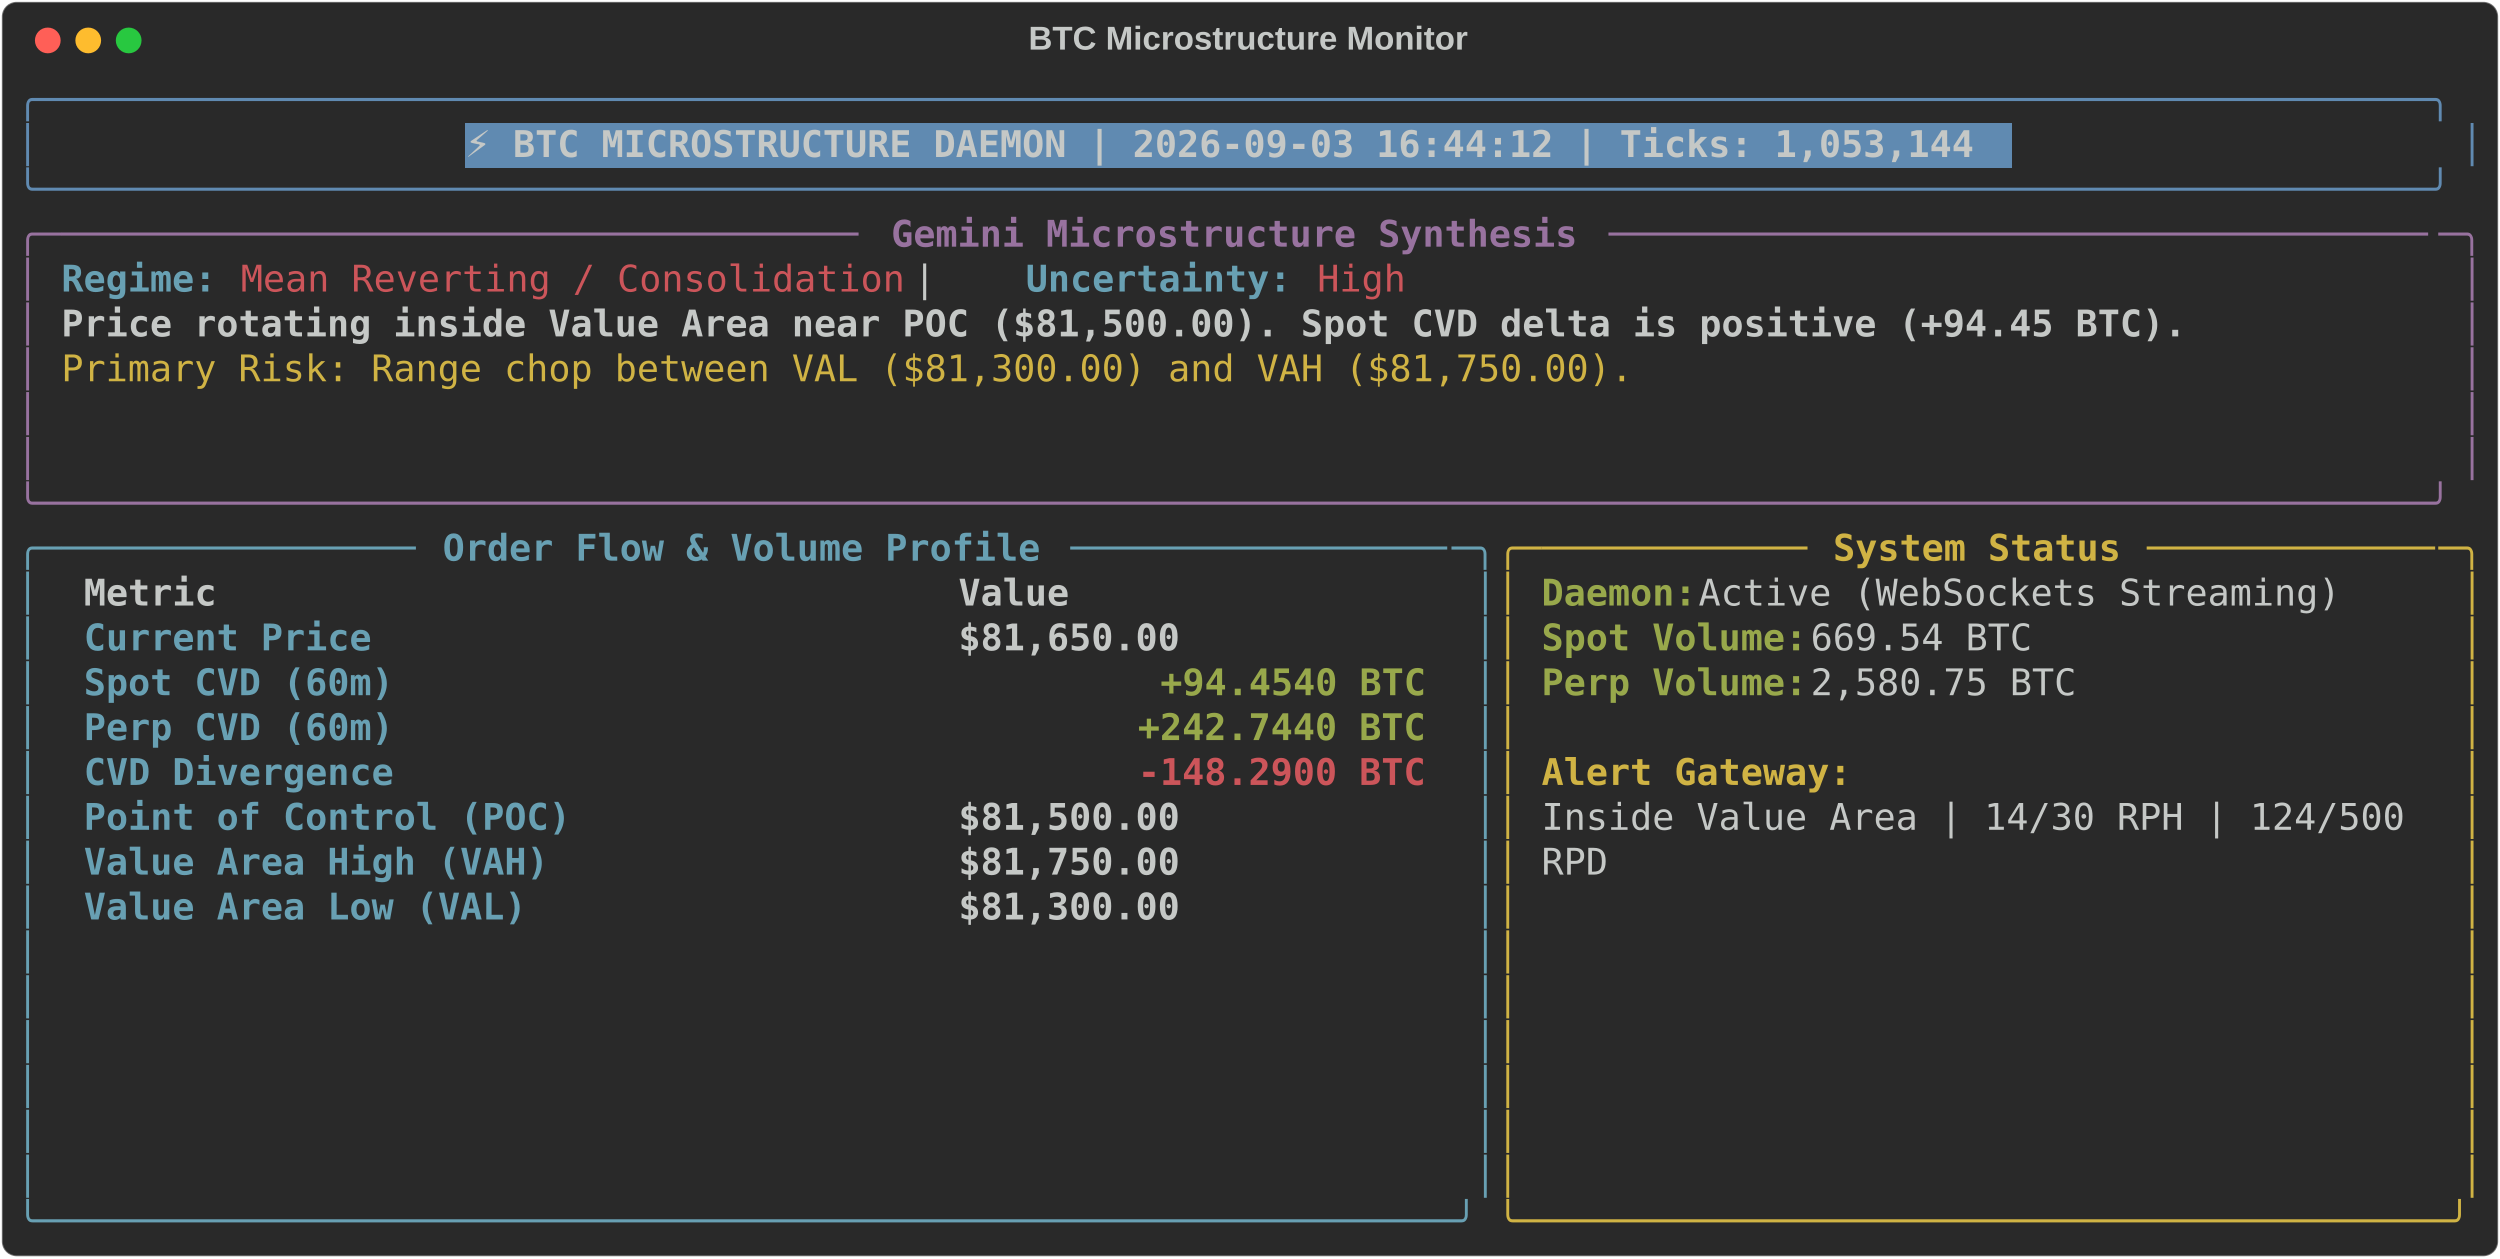
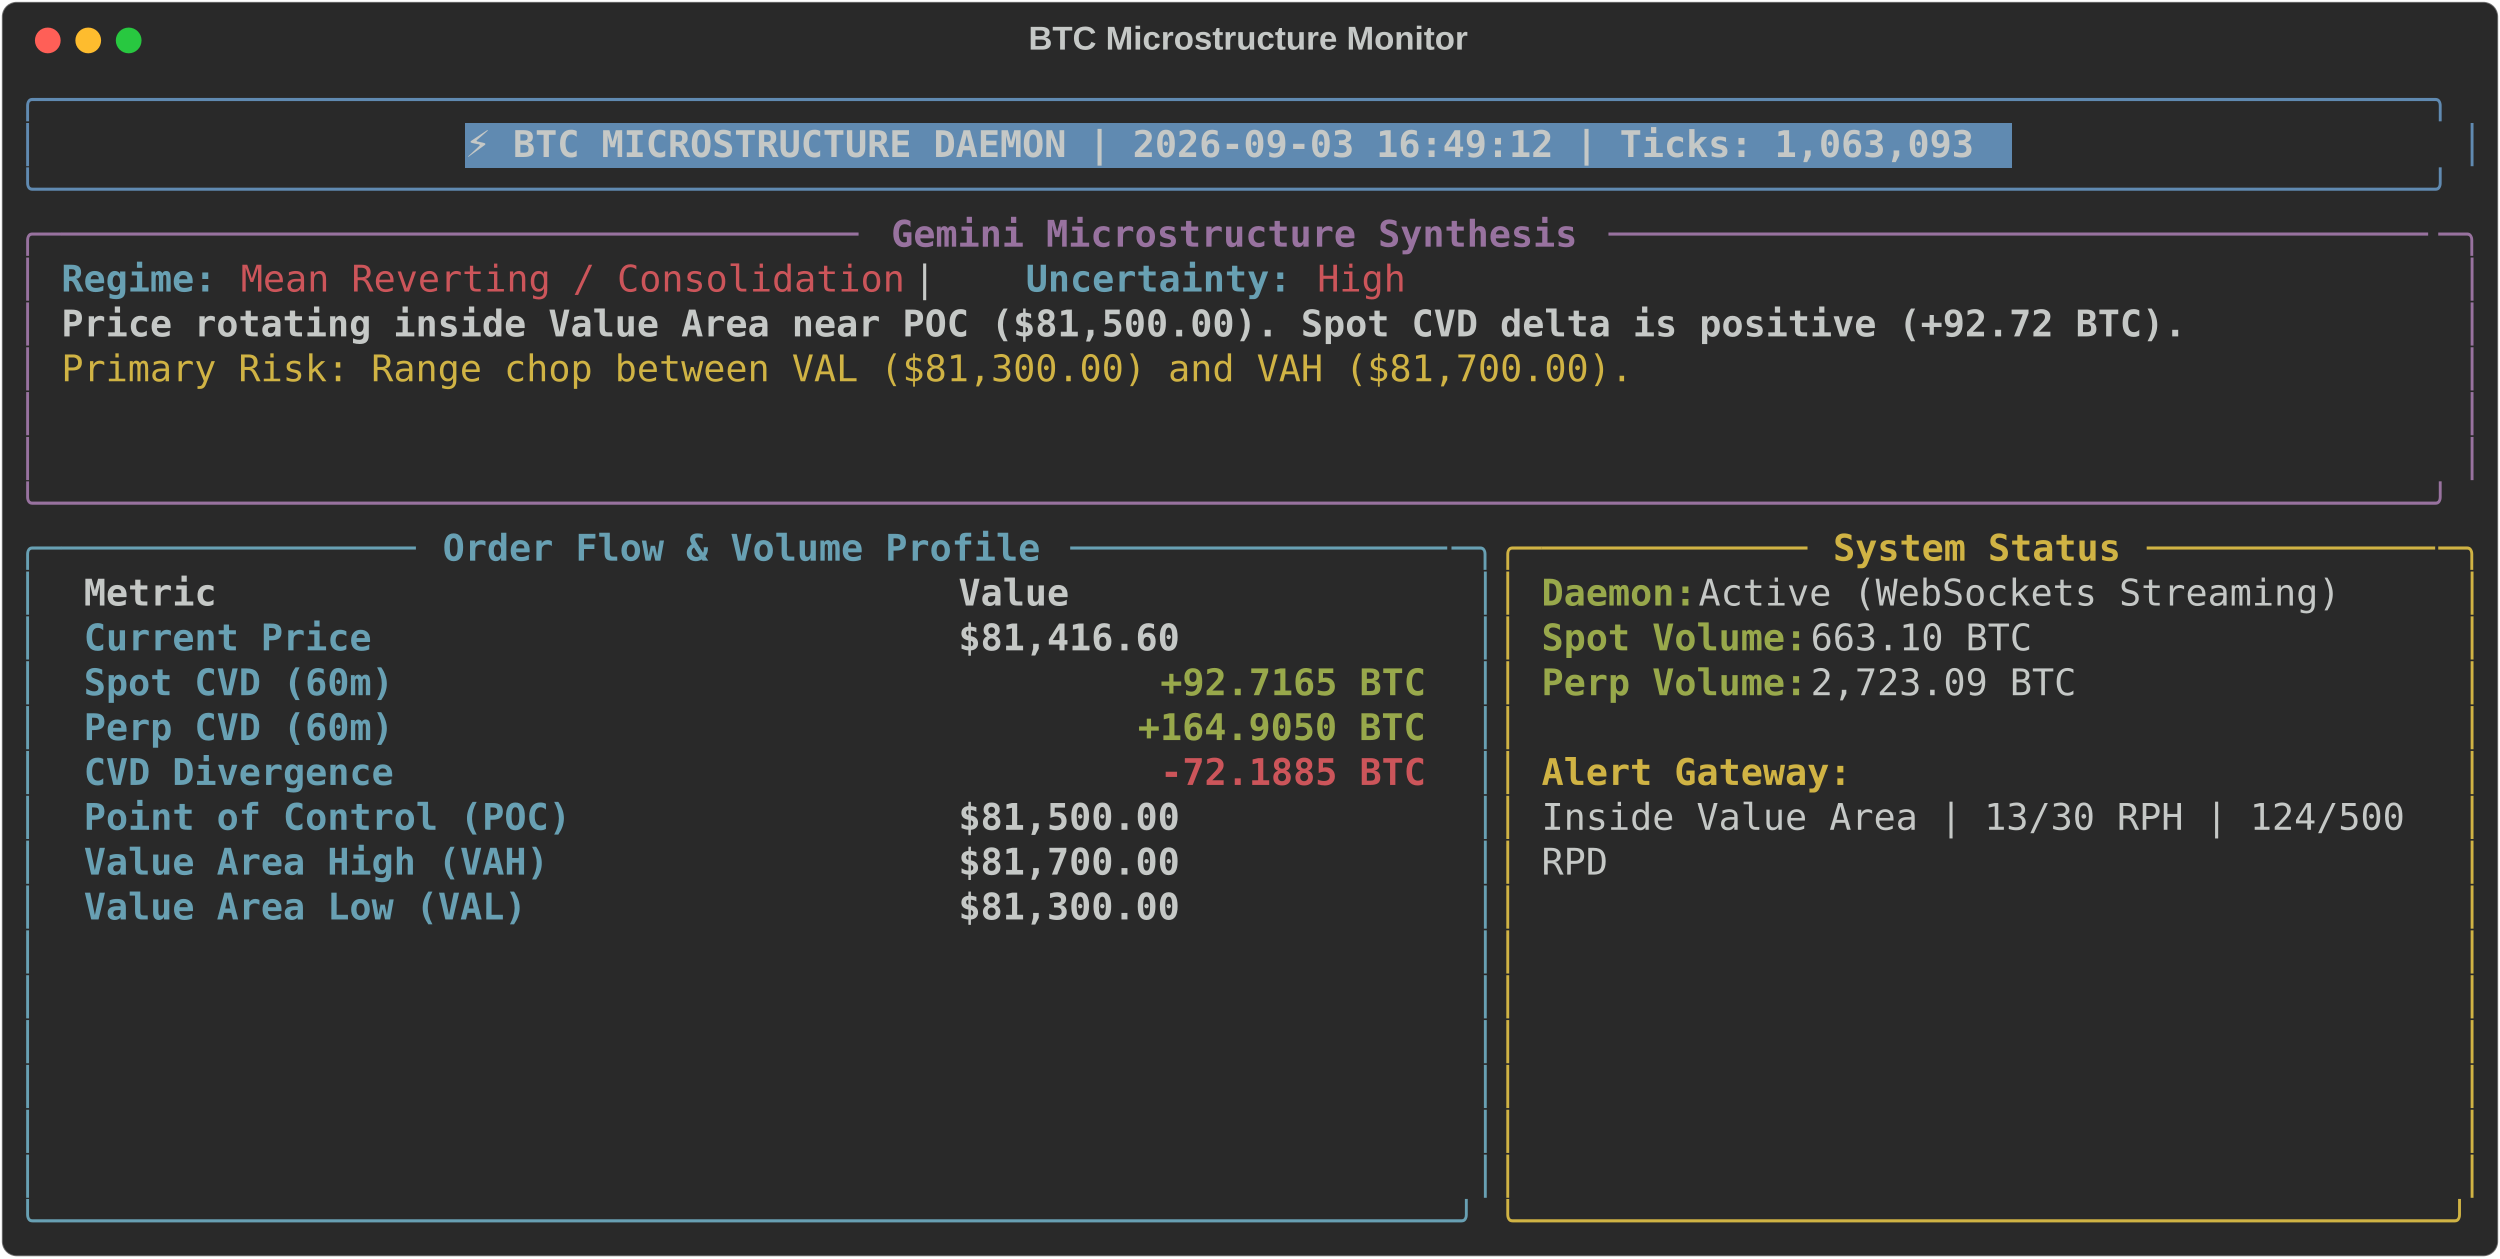
<svg xmlns="http://www.w3.org/2000/svg" class="rich-terminal" viewBox="0 0 1360 684.4">
  <style>

    @font-face {
        font-family: "Fira Code";
        src: local("FiraCode-Regular"),
                url("https://cdnjs.cloudflare.com/ajax/libs/firacode/6.2.0/woff2/FiraCode-Regular.woff2") format("woff2"),
                url("https://cdnjs.cloudflare.com/ajax/libs/firacode/6.2.0/woff/FiraCode-Regular.woff") format("woff");
        font-style: normal;
        font-weight: 400;
    }
    @font-face {
        font-family: "Fira Code";
        src: local("FiraCode-Bold"),
                url("https://cdnjs.cloudflare.com/ajax/libs/firacode/6.2.0/woff2/FiraCode-Bold.woff2") format("woff2"),
                url("https://cdnjs.cloudflare.com/ajax/libs/firacode/6.2.0/woff/FiraCode-Bold.woff") format("woff");
        font-style: bold;
        font-weight: 700;
    }

-     .terminal-3311554074-matrix {
+     .terminal-472534535-matrix {
        font-family: Fira Code, monospace;
        font-size: 20px;
        line-height: 24.4px;
        font-variant-east-asian: full-width;
    }

-     .terminal-3311554074-title {
+     .terminal-472534535-title {
        font-size: 18px;
        font-weight: bold;
        font-family: arial;
    }

-     .terminal-3311554074-r1 { fill: #608ab1 }
- .terminal-3311554074-r2 { fill: #c5c8c6 }
- .terminal-3311554074-r3 { fill: #c5c8c6;font-weight: bold }
- .terminal-3311554074-r4 { fill: #98729f }
- .terminal-3311554074-r5 { fill: #98729f;font-weight: bold }
- .terminal-3311554074-r6 { fill: #68a0b3;font-weight: bold }
- .terminal-3311554074-r7 { fill: #cc555a }
- .terminal-3311554074-r8 { fill: #d0b344 }
- .terminal-3311554074-r9 { fill: #68a0b3 }
- .terminal-3311554074-r10 { fill: #d0b344;font-weight: bold }
- .terminal-3311554074-r11 { fill: #98a84b;font-weight: bold }
- .terminal-3311554074-r12 { fill: #cc555a;font-weight: bold }
+     .terminal-472534535-r1 { fill: #608ab1 }
+ .terminal-472534535-r2 { fill: #c5c8c6 }
+ .terminal-472534535-r3 { fill: #c5c8c6;font-weight: bold }
+ .terminal-472534535-r4 { fill: #98729f }
+ .terminal-472534535-r5 { fill: #98729f;font-weight: bold }
+ .terminal-472534535-r6 { fill: #68a0b3;font-weight: bold }
+ .terminal-472534535-r7 { fill: #cc555a }
+ .terminal-472534535-r8 { fill: #d0b344 }
+ .terminal-472534535-r9 { fill: #68a0b3 }
+ .terminal-472534535-r10 { fill: #d0b344;font-weight: bold }
+ .terminal-472534535-r11 { fill: #98a84b;font-weight: bold }
+ .terminal-472534535-r12 { fill: #cc555a;font-weight: bold }
    </style>
  <defs>
-     <clipPath id="terminal-3311554074-clip-terminal">
+     <clipPath id="terminal-472534535-clip-terminal">
      <rect x="0" y="0" width="1341.0" height="633.4" />
    </clipPath>
-     <clipPath id="terminal-3311554074-line-0">
+     <clipPath id="terminal-472534535-line-0">
      <rect x="0" y="1.5" width="1342" height="24.65" />
    </clipPath>
-     <clipPath id="terminal-3311554074-line-1">
+     <clipPath id="terminal-472534535-line-1">
      <rect x="0" y="25.9" width="1342" height="24.65" />
    </clipPath>
-     <clipPath id="terminal-3311554074-line-2">
+     <clipPath id="terminal-472534535-line-2">
      <rect x="0" y="50.3" width="1342" height="24.65" />
    </clipPath>
-     <clipPath id="terminal-3311554074-line-3">
+     <clipPath id="terminal-472534535-line-3">
      <rect x="0" y="74.7" width="1342" height="24.65" />
    </clipPath>
-     <clipPath id="terminal-3311554074-line-4">
+     <clipPath id="terminal-472534535-line-4">
      <rect x="0" y="99.1" width="1342" height="24.65" />
    </clipPath>
-     <clipPath id="terminal-3311554074-line-5">
+     <clipPath id="terminal-472534535-line-5">
      <rect x="0" y="123.5" width="1342" height="24.65" />
    </clipPath>
-     <clipPath id="terminal-3311554074-line-6">
+     <clipPath id="terminal-472534535-line-6">
      <rect x="0" y="147.9" width="1342" height="24.65" />
    </clipPath>
-     <clipPath id="terminal-3311554074-line-7">
+     <clipPath id="terminal-472534535-line-7">
      <rect x="0" y="172.3" width="1342" height="24.65" />
    </clipPath>
-     <clipPath id="terminal-3311554074-line-8">
+     <clipPath id="terminal-472534535-line-8">
      <rect x="0" y="196.7" width="1342" height="24.65" />
    </clipPath>
-     <clipPath id="terminal-3311554074-line-9">
+     <clipPath id="terminal-472534535-line-9">
      <rect x="0" y="221.1" width="1342" height="24.65" />
    </clipPath>
-     <clipPath id="terminal-3311554074-line-10">
+     <clipPath id="terminal-472534535-line-10">
      <rect x="0" y="245.5" width="1342" height="24.65" />
    </clipPath>
-     <clipPath id="terminal-3311554074-line-11">
+     <clipPath id="terminal-472534535-line-11">
      <rect x="0" y="269.9" width="1342" height="24.65" />
    </clipPath>
-     <clipPath id="terminal-3311554074-line-12">
+     <clipPath id="terminal-472534535-line-12">
      <rect x="0" y="294.3" width="1342" height="24.65" />
    </clipPath>
-     <clipPath id="terminal-3311554074-line-13">
+     <clipPath id="terminal-472534535-line-13">
      <rect x="0" y="318.7" width="1342" height="24.65" />
    </clipPath>
-     <clipPath id="terminal-3311554074-line-14">
+     <clipPath id="terminal-472534535-line-14">
      <rect x="0" y="343.1" width="1342" height="24.65" />
    </clipPath>
-     <clipPath id="terminal-3311554074-line-15">
+     <clipPath id="terminal-472534535-line-15">
      <rect x="0" y="367.5" width="1342" height="24.65" />
    </clipPath>
-     <clipPath id="terminal-3311554074-line-16">
+     <clipPath id="terminal-472534535-line-16">
      <rect x="0" y="391.9" width="1342" height="24.65" />
    </clipPath>
-     <clipPath id="terminal-3311554074-line-17">
+     <clipPath id="terminal-472534535-line-17">
      <rect x="0" y="416.3" width="1342" height="24.65" />
    </clipPath>
-     <clipPath id="terminal-3311554074-line-18">
+     <clipPath id="terminal-472534535-line-18">
      <rect x="0" y="440.7" width="1342" height="24.65" />
    </clipPath>
-     <clipPath id="terminal-3311554074-line-19">
+     <clipPath id="terminal-472534535-line-19">
      <rect x="0" y="465.1" width="1342" height="24.65" />
    </clipPath>
-     <clipPath id="terminal-3311554074-line-20">
+     <clipPath id="terminal-472534535-line-20">
      <rect x="0" y="489.5" width="1342" height="24.65" />
    </clipPath>
-     <clipPath id="terminal-3311554074-line-21">
+     <clipPath id="terminal-472534535-line-21">
      <rect x="0" y="513.9" width="1342" height="24.65" />
    </clipPath>
-     <clipPath id="terminal-3311554074-line-22">
+     <clipPath id="terminal-472534535-line-22">
      <rect x="0" y="538.3" width="1342" height="24.65" />
    </clipPath>
-     <clipPath id="terminal-3311554074-line-23">
+     <clipPath id="terminal-472534535-line-23">
      <rect x="0" y="562.7" width="1342" height="24.65" />
    </clipPath>
-     <clipPath id="terminal-3311554074-line-24">
+     <clipPath id="terminal-472534535-line-24">
      <rect x="0" y="587.1" width="1342" height="24.65" />
    </clipPath>
  </defs>
  <rect fill="#292929" stroke="rgba(255,255,255,0.35)" stroke-width="1" x="1" y="1" width="1358" height="682.4" rx="8" />
-   <text class="terminal-3311554074-title" fill="#c5c8c6" text-anchor="middle" x="679" y="27">BTC Microstructure Monitor</text>
+   <text class="terminal-472534535-title" fill="#c5c8c6" text-anchor="middle" x="679" y="27">BTC Microstructure Monitor</text>
  <g transform="translate(26,22)">
    <circle cx="0" cy="0" r="7" fill="#ff5f57" />
    <circle cx="22" cy="0" r="7" fill="#febc2e" />
    <circle cx="44" cy="0" r="7" fill="#28c840" />
  </g>
-   <g transform="translate(9, 41)" clip-path="url(#terminal-3311554074-clip-terminal)">
+   <g transform="translate(9, 41)" clip-path="url(#terminal-472534535-clip-terminal)">
    <rect fill="#608ab1" x="244" y="25.9" width="841.8" height="24.65" shape-rendering="crispEdges" />
-     <g class="terminal-3311554074-matrix">
-       <text class="terminal-3311554074-r1" x="0" y="20" textLength="1342" clip-path="url(#terminal-3311554074-line-0)">╭────────────────────────────────────────────────────────────────────────────────────────────────────────────╮</text>
-       <text class="terminal-3311554074-r2" x="1342" y="20" textLength="12.2" clip-path="url(#terminal-3311554074-line-0)">
- </text>
-       <text class="terminal-3311554074-r1" x="0" y="44.4" textLength="12.2" clip-path="url(#terminal-3311554074-line-1)">│</text>
-       <text class="terminal-3311554074-r3" x="244" y="44.4" textLength="829.6" clip-path="url(#terminal-3311554074-line-1)">⚡ BTC MICROSTRUCTURE DAEMON | 2026-09-03 16:44:12 | Ticks: 1,053,144</text>
-       <text class="terminal-3311554074-r1" x="1329.8" y="44.4" textLength="12.2" clip-path="url(#terminal-3311554074-line-1)">│</text>
-       <text class="terminal-3311554074-r2" x="1342" y="44.4" textLength="12.2" clip-path="url(#terminal-3311554074-line-1)">
- </text>
-       <text class="terminal-3311554074-r1" x="0" y="68.8" textLength="1342" clip-path="url(#terminal-3311554074-line-2)">╰────────────────────────────────────────────────────────────────────────────────────────────────────────────╯</text>
-       <text class="terminal-3311554074-r2" x="1342" y="68.8" textLength="12.2" clip-path="url(#terminal-3311554074-line-2)">
- </text>
-       <text class="terminal-3311554074-r4" x="0" y="93.2" textLength="24.4" clip-path="url(#terminal-3311554074-line-3)">╭─</text>
-       <text class="terminal-3311554074-r4" x="24.4" y="93.2" textLength="439.2" clip-path="url(#terminal-3311554074-line-3)">────────────────────────────────────</text>
-       <text class="terminal-3311554074-r5" x="475.8" y="93.2" textLength="378.2" clip-path="url(#terminal-3311554074-line-3)">Gemini Microstructure Synthesis</text>
-       <text class="terminal-3311554074-r4" x="866.2" y="93.2" textLength="451.4" clip-path="url(#terminal-3311554074-line-3)">─────────────────────────────────────</text>
-       <text class="terminal-3311554074-r4" x="1317.6" y="93.2" textLength="24.4" clip-path="url(#terminal-3311554074-line-3)">─╮</text>
-       <text class="terminal-3311554074-r2" x="1342" y="93.2" textLength="12.2" clip-path="url(#terminal-3311554074-line-3)">
- </text>
-       <text class="terminal-3311554074-r4" x="0" y="117.6" textLength="12.2" clip-path="url(#terminal-3311554074-line-4)">│</text>
-       <text class="terminal-3311554074-r6" x="24.4" y="117.6" textLength="85.4" clip-path="url(#terminal-3311554074-line-4)">Regime:</text>
-       <text class="terminal-3311554074-r7" x="122" y="117.6" textLength="366" clip-path="url(#terminal-3311554074-line-4)">Mean Reverting / Consolidation</text>
-       <text class="terminal-3311554074-r2" x="488" y="117.6" textLength="61" clip-path="url(#terminal-3311554074-line-4)">  |  </text>
-       <text class="terminal-3311554074-r6" x="549" y="117.6" textLength="146.4" clip-path="url(#terminal-3311554074-line-4)">Uncertainty:</text>
-       <text class="terminal-3311554074-r7" x="707.6" y="117.6" textLength="48.8" clip-path="url(#terminal-3311554074-line-4)">High</text>
-       <text class="terminal-3311554074-r4" x="1329.8" y="117.6" textLength="12.2" clip-path="url(#terminal-3311554074-line-4)">│</text>
-       <text class="terminal-3311554074-r2" x="1342" y="117.6" textLength="12.2" clip-path="url(#terminal-3311554074-line-4)">
- </text>
-       <text class="terminal-3311554074-r4" x="0" y="142" textLength="12.2" clip-path="url(#terminal-3311554074-line-5)">│</text>
-       <text class="terminal-3311554074-r3" x="24.4" y="142" textLength="1171.2" clip-path="url(#terminal-3311554074-line-5)">Price rotating inside Value Area near POC ($81,500.00). Spot CVD delta is positive (+94.45 BTC).</text>
-       <text class="terminal-3311554074-r4" x="1329.8" y="142" textLength="12.2" clip-path="url(#terminal-3311554074-line-5)">│</text>
-       <text class="terminal-3311554074-r2" x="1342" y="142" textLength="12.2" clip-path="url(#terminal-3311554074-line-5)">
- </text>
-       <text class="terminal-3311554074-r4" x="0" y="166.4" textLength="12.2" clip-path="url(#terminal-3311554074-line-6)">│</text>
-       <text class="terminal-3311554074-r8" x="24.4" y="166.4" textLength="866.2" clip-path="url(#terminal-3311554074-line-6)">Primary Risk: Range chop between VAL ($81,300.00) and VAH ($81,750.00).</text>
-       <text class="terminal-3311554074-r4" x="1329.8" y="166.4" textLength="12.2" clip-path="url(#terminal-3311554074-line-6)">│</text>
-       <text class="terminal-3311554074-r2" x="1342" y="166.4" textLength="12.2" clip-path="url(#terminal-3311554074-line-6)">
- </text>
-       <text class="terminal-3311554074-r4" x="0" y="190.8" textLength="12.2" clip-path="url(#terminal-3311554074-line-7)">│</text>
-       <text class="terminal-3311554074-r4" x="1329.8" y="190.8" textLength="12.2" clip-path="url(#terminal-3311554074-line-7)">│</text>
-       <text class="terminal-3311554074-r2" x="1342" y="190.8" textLength="12.2" clip-path="url(#terminal-3311554074-line-7)">
- </text>
-       <text class="terminal-3311554074-r4" x="0" y="215.2" textLength="12.2" clip-path="url(#terminal-3311554074-line-8)">│</text>
-       <text class="terminal-3311554074-r4" x="1329.8" y="215.2" textLength="12.2" clip-path="url(#terminal-3311554074-line-8)">│</text>
-       <text class="terminal-3311554074-r2" x="1342" y="215.2" textLength="12.2" clip-path="url(#terminal-3311554074-line-8)">
- </text>
-       <text class="terminal-3311554074-r4" x="0" y="239.6" textLength="1342" clip-path="url(#terminal-3311554074-line-9)">╰────────────────────────────────────────────────────────────────────────────────────────────────────────────╯</text>
-       <text class="terminal-3311554074-r2" x="1342" y="239.6" textLength="12.2" clip-path="url(#terminal-3311554074-line-9)">
- </text>
-       <text class="terminal-3311554074-r9" x="0" y="264" textLength="24.4" clip-path="url(#terminal-3311554074-line-10)">╭─</text>
-       <text class="terminal-3311554074-r9" x="24.4" y="264" textLength="195.2" clip-path="url(#terminal-3311554074-line-10)">────────────────</text>
-       <text class="terminal-3311554074-r6" x="231.8" y="264" textLength="329.4" clip-path="url(#terminal-3311554074-line-10)">Order Flow &amp; Volume Profile</text>
-       <text class="terminal-3311554074-r9" x="573.4" y="264" textLength="207.4" clip-path="url(#terminal-3311554074-line-10)">─────────────────</text>
-       <text class="terminal-3311554074-r9" x="780.8" y="264" textLength="24.4" clip-path="url(#terminal-3311554074-line-10)">─╮</text>
-       <text class="terminal-3311554074-r8" x="805.2" y="264" textLength="24.4" clip-path="url(#terminal-3311554074-line-10)">╭─</text>
-       <text class="terminal-3311554074-r8" x="829.6" y="264" textLength="146.4" clip-path="url(#terminal-3311554074-line-10)">────────────</text>
-       <text class="terminal-3311554074-r10" x="988.2" y="264" textLength="158.6" clip-path="url(#terminal-3311554074-line-10)">System Status</text>
-       <text class="terminal-3311554074-r8" x="1159" y="264" textLength="158.6" clip-path="url(#terminal-3311554074-line-10)">─────────────</text>
-       <text class="terminal-3311554074-r8" x="1317.6" y="264" textLength="24.4" clip-path="url(#terminal-3311554074-line-10)">─╮</text>
-       <text class="terminal-3311554074-r2" x="1342" y="264" textLength="12.2" clip-path="url(#terminal-3311554074-line-10)">
- </text>
-       <text class="terminal-3311554074-r9" x="0" y="288.4" textLength="12.2" clip-path="url(#terminal-3311554074-line-11)">│</text>
-       <text class="terminal-3311554074-r3" x="36.6" y="288.4" textLength="451.4" clip-path="url(#terminal-3311554074-line-11)">Metric                               </text>
-       <text class="terminal-3311554074-r3" x="512.4" y="288.4" textLength="256.2" clip-path="url(#terminal-3311554074-line-11)">                Value</text>
-       <text class="terminal-3311554074-r9" x="793" y="288.4" textLength="12.2" clip-path="url(#terminal-3311554074-line-11)">│</text>
-       <text class="terminal-3311554074-r8" x="805.2" y="288.4" textLength="12.2" clip-path="url(#terminal-3311554074-line-11)">│</text>
-       <text class="terminal-3311554074-r11" x="829.6" y="288.4" textLength="85.4" clip-path="url(#terminal-3311554074-line-11)">Daemon:</text>
-       <text class="terminal-3311554074-r2" x="915" y="288.4" textLength="366" clip-path="url(#terminal-3311554074-line-11)"> Active (WebSockets Streaming)</text>
-       <text class="terminal-3311554074-r8" x="1329.8" y="288.4" textLength="12.2" clip-path="url(#terminal-3311554074-line-11)">│</text>
-       <text class="terminal-3311554074-r2" x="1342" y="288.4" textLength="12.2" clip-path="url(#terminal-3311554074-line-11)">
- </text>
-       <text class="terminal-3311554074-r9" x="0" y="312.8" textLength="12.2" clip-path="url(#terminal-3311554074-line-12)">│</text>
-       <text class="terminal-3311554074-r6" x="36.6" y="312.8" textLength="451.4" clip-path="url(#terminal-3311554074-line-12)">Current Price                        </text>
-       <text class="terminal-3311554074-r3" x="512.4" y="312.8" textLength="256.2" clip-path="url(#terminal-3311554074-line-12)">           $81,650.00</text>
-       <text class="terminal-3311554074-r9" x="793" y="312.8" textLength="12.2" clip-path="url(#terminal-3311554074-line-12)">│</text>
-       <text class="terminal-3311554074-r8" x="805.2" y="312.8" textLength="12.2" clip-path="url(#terminal-3311554074-line-12)">│</text>
-       <text class="terminal-3311554074-r11" x="829.6" y="312.8" textLength="146.4" clip-path="url(#terminal-3311554074-line-12)">Spot Volume:</text>
-       <text class="terminal-3311554074-r2" x="976" y="312.8" textLength="134.2" clip-path="url(#terminal-3311554074-line-12)"> 669.54 BTC</text>
-       <text class="terminal-3311554074-r8" x="1329.8" y="312.8" textLength="12.2" clip-path="url(#terminal-3311554074-line-12)">│</text>
-       <text class="terminal-3311554074-r2" x="1342" y="312.8" textLength="12.2" clip-path="url(#terminal-3311554074-line-12)">
- </text>
-       <text class="terminal-3311554074-r9" x="0" y="337.2" textLength="12.2" clip-path="url(#terminal-3311554074-line-13)">│</text>
-       <text class="terminal-3311554074-r6" x="36.6" y="337.2" textLength="451.4" clip-path="url(#terminal-3311554074-line-13)">Spot CVD (60m)                       </text>
-       <text class="terminal-3311554074-r11" x="622.2" y="337.2" textLength="146.4" clip-path="url(#terminal-3311554074-line-13)">+94.4540 BTC</text>
-       <text class="terminal-3311554074-r9" x="793" y="337.2" textLength="12.2" clip-path="url(#terminal-3311554074-line-13)">│</text>
-       <text class="terminal-3311554074-r8" x="805.2" y="337.2" textLength="12.2" clip-path="url(#terminal-3311554074-line-13)">│</text>
-       <text class="terminal-3311554074-r11" x="829.6" y="337.2" textLength="146.4" clip-path="url(#terminal-3311554074-line-13)">Perp Volume:</text>
-       <text class="terminal-3311554074-r2" x="976" y="337.2" textLength="158.6" clip-path="url(#terminal-3311554074-line-13)"> 2,580.75 BTC</text>
-       <text class="terminal-3311554074-r8" x="1329.8" y="337.2" textLength="12.2" clip-path="url(#terminal-3311554074-line-13)">│</text>
-       <text class="terminal-3311554074-r2" x="1342" y="337.2" textLength="12.2" clip-path="url(#terminal-3311554074-line-13)">
- </text>
-       <text class="terminal-3311554074-r9" x="0" y="361.6" textLength="12.2" clip-path="url(#terminal-3311554074-line-14)">│</text>
-       <text class="terminal-3311554074-r6" x="36.6" y="361.6" textLength="451.4" clip-path="url(#terminal-3311554074-line-14)">Perp CVD (60m)                       </text>
-       <text class="terminal-3311554074-r11" x="610" y="361.6" textLength="158.6" clip-path="url(#terminal-3311554074-line-14)">+242.7440 BTC</text>
-       <text class="terminal-3311554074-r9" x="793" y="361.6" textLength="12.2" clip-path="url(#terminal-3311554074-line-14)">│</text>
-       <text class="terminal-3311554074-r8" x="805.2" y="361.6" textLength="12.2" clip-path="url(#terminal-3311554074-line-14)">│</text>
-       <text class="terminal-3311554074-r8" x="1329.8" y="361.6" textLength="12.2" clip-path="url(#terminal-3311554074-line-14)">│</text>
-       <text class="terminal-3311554074-r2" x="1342" y="361.6" textLength="12.2" clip-path="url(#terminal-3311554074-line-14)">
- </text>
-       <text class="terminal-3311554074-r9" x="0" y="386" textLength="12.2" clip-path="url(#terminal-3311554074-line-15)">│</text>
-       <text class="terminal-3311554074-r6" x="36.6" y="386" textLength="451.4" clip-path="url(#terminal-3311554074-line-15)">CVD Divergence                       </text>
-       <text class="terminal-3311554074-r12" x="610" y="386" textLength="158.6" clip-path="url(#terminal-3311554074-line-15)">-148.2900 BTC</text>
-       <text class="terminal-3311554074-r9" x="793" y="386" textLength="12.2" clip-path="url(#terminal-3311554074-line-15)">│</text>
-       <text class="terminal-3311554074-r8" x="805.2" y="386" textLength="12.2" clip-path="url(#terminal-3311554074-line-15)">│</text>
-       <text class="terminal-3311554074-r10" x="829.6" y="386" textLength="170.8" clip-path="url(#terminal-3311554074-line-15)">Alert Gateway:</text>
-       <text class="terminal-3311554074-r8" x="1329.8" y="386" textLength="12.2" clip-path="url(#terminal-3311554074-line-15)">│</text>
-       <text class="terminal-3311554074-r2" x="1342" y="386" textLength="12.2" clip-path="url(#terminal-3311554074-line-15)">
- </text>
-       <text class="terminal-3311554074-r9" x="0" y="410.4" textLength="12.2" clip-path="url(#terminal-3311554074-line-16)">│</text>
-       <text class="terminal-3311554074-r6" x="36.6" y="410.4" textLength="451.4" clip-path="url(#terminal-3311554074-line-16)">Point of Control (POC)               </text>
-       <text class="terminal-3311554074-r3" x="512.4" y="410.4" textLength="256.2" clip-path="url(#terminal-3311554074-line-16)">           $81,500.00</text>
-       <text class="terminal-3311554074-r9" x="793" y="410.4" textLength="12.2" clip-path="url(#terminal-3311554074-line-16)">│</text>
-       <text class="terminal-3311554074-r8" x="805.2" y="410.4" textLength="12.2" clip-path="url(#terminal-3311554074-line-16)">│</text>
-       <text class="terminal-3311554074-r2" x="829.6" y="410.4" textLength="488" clip-path="url(#terminal-3311554074-line-16)">Inside Value Area | 14/30 RPH | 124/500 </text>
-       <text class="terminal-3311554074-r8" x="1329.8" y="410.4" textLength="12.2" clip-path="url(#terminal-3311554074-line-16)">│</text>
-       <text class="terminal-3311554074-r2" x="1342" y="410.4" textLength="12.2" clip-path="url(#terminal-3311554074-line-16)">
- </text>
-       <text class="terminal-3311554074-r9" x="0" y="434.8" textLength="12.2" clip-path="url(#terminal-3311554074-line-17)">│</text>
-       <text class="terminal-3311554074-r6" x="36.6" y="434.8" textLength="451.4" clip-path="url(#terminal-3311554074-line-17)">Value Area High (VAH)                </text>
-       <text class="terminal-3311554074-r3" x="512.4" y="434.8" textLength="256.2" clip-path="url(#terminal-3311554074-line-17)">           $81,750.00</text>
-       <text class="terminal-3311554074-r9" x="793" y="434.8" textLength="12.2" clip-path="url(#terminal-3311554074-line-17)">│</text>
-       <text class="terminal-3311554074-r8" x="805.2" y="434.8" textLength="12.2" clip-path="url(#terminal-3311554074-line-17)">│</text>
-       <text class="terminal-3311554074-r2" x="829.6" y="434.8" textLength="36.6" clip-path="url(#terminal-3311554074-line-17)">RPD</text>
-       <text class="terminal-3311554074-r8" x="1329.8" y="434.8" textLength="12.2" clip-path="url(#terminal-3311554074-line-17)">│</text>
-       <text class="terminal-3311554074-r2" x="1342" y="434.8" textLength="12.2" clip-path="url(#terminal-3311554074-line-17)">
- </text>
-       <text class="terminal-3311554074-r9" x="0" y="459.2" textLength="12.2" clip-path="url(#terminal-3311554074-line-18)">│</text>
-       <text class="terminal-3311554074-r6" x="36.6" y="459.2" textLength="451.4" clip-path="url(#terminal-3311554074-line-18)">Value Area Low (VAL)                 </text>
-       <text class="terminal-3311554074-r3" x="512.4" y="459.2" textLength="256.2" clip-path="url(#terminal-3311554074-line-18)">           $81,300.00</text>
-       <text class="terminal-3311554074-r9" x="793" y="459.2" textLength="12.2" clip-path="url(#terminal-3311554074-line-18)">│</text>
-       <text class="terminal-3311554074-r8" x="805.2" y="459.2" textLength="12.2" clip-path="url(#terminal-3311554074-line-18)">│</text>
-       <text class="terminal-3311554074-r8" x="1329.8" y="459.2" textLength="12.2" clip-path="url(#terminal-3311554074-line-18)">│</text>
-       <text class="terminal-3311554074-r2" x="1342" y="459.2" textLength="12.2" clip-path="url(#terminal-3311554074-line-18)">
- </text>
-       <text class="terminal-3311554074-r9" x="0" y="483.6" textLength="12.2" clip-path="url(#terminal-3311554074-line-19)">│</text>
-       <text class="terminal-3311554074-r9" x="793" y="483.6" textLength="12.2" clip-path="url(#terminal-3311554074-line-19)">│</text>
-       <text class="terminal-3311554074-r8" x="805.2" y="483.6" textLength="12.2" clip-path="url(#terminal-3311554074-line-19)">│</text>
-       <text class="terminal-3311554074-r8" x="1329.8" y="483.6" textLength="12.2" clip-path="url(#terminal-3311554074-line-19)">│</text>
-       <text class="terminal-3311554074-r2" x="1342" y="483.6" textLength="12.2" clip-path="url(#terminal-3311554074-line-19)">
- </text>
-       <text class="terminal-3311554074-r9" x="0" y="508" textLength="12.2" clip-path="url(#terminal-3311554074-line-20)">│</text>
-       <text class="terminal-3311554074-r9" x="793" y="508" textLength="12.2" clip-path="url(#terminal-3311554074-line-20)">│</text>
-       <text class="terminal-3311554074-r8" x="805.2" y="508" textLength="12.2" clip-path="url(#terminal-3311554074-line-20)">│</text>
-       <text class="terminal-3311554074-r8" x="1329.8" y="508" textLength="12.2" clip-path="url(#terminal-3311554074-line-20)">│</text>
-       <text class="terminal-3311554074-r2" x="1342" y="508" textLength="12.2" clip-path="url(#terminal-3311554074-line-20)">
- </text>
-       <text class="terminal-3311554074-r9" x="0" y="532.4" textLength="12.2" clip-path="url(#terminal-3311554074-line-21)">│</text>
-       <text class="terminal-3311554074-r9" x="793" y="532.4" textLength="12.2" clip-path="url(#terminal-3311554074-line-21)">│</text>
-       <text class="terminal-3311554074-r8" x="805.2" y="532.4" textLength="12.2" clip-path="url(#terminal-3311554074-line-21)">│</text>
-       <text class="terminal-3311554074-r8" x="1329.8" y="532.4" textLength="12.2" clip-path="url(#terminal-3311554074-line-21)">│</text>
-       <text class="terminal-3311554074-r2" x="1342" y="532.4" textLength="12.2" clip-path="url(#terminal-3311554074-line-21)">
- </text>
-       <text class="terminal-3311554074-r9" x="0" y="556.8" textLength="12.2" clip-path="url(#terminal-3311554074-line-22)">│</text>
-       <text class="terminal-3311554074-r9" x="793" y="556.8" textLength="12.2" clip-path="url(#terminal-3311554074-line-22)">│</text>
-       <text class="terminal-3311554074-r8" x="805.2" y="556.8" textLength="12.2" clip-path="url(#terminal-3311554074-line-22)">│</text>
-       <text class="terminal-3311554074-r8" x="1329.8" y="556.8" textLength="12.2" clip-path="url(#terminal-3311554074-line-22)">│</text>
-       <text class="terminal-3311554074-r2" x="1342" y="556.8" textLength="12.2" clip-path="url(#terminal-3311554074-line-22)">
- </text>
-       <text class="terminal-3311554074-r9" x="0" y="581.2" textLength="12.2" clip-path="url(#terminal-3311554074-line-23)">│</text>
-       <text class="terminal-3311554074-r9" x="793" y="581.2" textLength="12.2" clip-path="url(#terminal-3311554074-line-23)">│</text>
-       <text class="terminal-3311554074-r8" x="805.2" y="581.2" textLength="12.2" clip-path="url(#terminal-3311554074-line-23)">│</text>
-       <text class="terminal-3311554074-r8" x="1329.8" y="581.2" textLength="12.2" clip-path="url(#terminal-3311554074-line-23)">│</text>
-       <text class="terminal-3311554074-r2" x="1342" y="581.2" textLength="12.2" clip-path="url(#terminal-3311554074-line-23)">
- </text>
-       <text class="terminal-3311554074-r9" x="0" y="605.6" textLength="12.2" clip-path="url(#terminal-3311554074-line-24)">│</text>
-       <text class="terminal-3311554074-r9" x="793" y="605.6" textLength="12.2" clip-path="url(#terminal-3311554074-line-24)">│</text>
-       <text class="terminal-3311554074-r8" x="805.2" y="605.6" textLength="12.2" clip-path="url(#terminal-3311554074-line-24)">│</text>
-       <text class="terminal-3311554074-r8" x="1329.8" y="605.6" textLength="12.2" clip-path="url(#terminal-3311554074-line-24)">│</text>
-       <text class="terminal-3311554074-r2" x="1342" y="605.6" textLength="12.2" clip-path="url(#terminal-3311554074-line-24)">
- </text>
-       <text class="terminal-3311554074-r9" x="0" y="630" textLength="805.2" clip-path="url(#terminal-3311554074-line-25)">╰────────────────────────────────────────────────────────────────╯</text>
-       <text class="terminal-3311554074-r8" x="805.2" y="630" textLength="536.8" clip-path="url(#terminal-3311554074-line-25)">╰──────────────────────────────────────────╯</text>
-       <text class="terminal-3311554074-r2" x="1342" y="630" textLength="12.2" clip-path="url(#terminal-3311554074-line-25)">
+     <g class="terminal-472534535-matrix">
+       <text class="terminal-472534535-r1" x="0" y="20" textLength="1342" clip-path="url(#terminal-472534535-line-0)">╭────────────────────────────────────────────────────────────────────────────────────────────────────────────╮</text>
+       <text class="terminal-472534535-r2" x="1342" y="20" textLength="12.2" clip-path="url(#terminal-472534535-line-0)">
+ </text>
+       <text class="terminal-472534535-r1" x="0" y="44.4" textLength="12.2" clip-path="url(#terminal-472534535-line-1)">│</text>
+       <text class="terminal-472534535-r3" x="244" y="44.4" textLength="829.6" clip-path="url(#terminal-472534535-line-1)">⚡ BTC MICROSTRUCTURE DAEMON | 2026-09-03 16:49:12 | Ticks: 1,063,093</text>
+       <text class="terminal-472534535-r1" x="1329.8" y="44.4" textLength="12.2" clip-path="url(#terminal-472534535-line-1)">│</text>
+       <text class="terminal-472534535-r2" x="1342" y="44.4" textLength="12.2" clip-path="url(#terminal-472534535-line-1)">
+ </text>
+       <text class="terminal-472534535-r1" x="0" y="68.8" textLength="1342" clip-path="url(#terminal-472534535-line-2)">╰────────────────────────────────────────────────────────────────────────────────────────────────────────────╯</text>
+       <text class="terminal-472534535-r2" x="1342" y="68.8" textLength="12.2" clip-path="url(#terminal-472534535-line-2)">
+ </text>
+       <text class="terminal-472534535-r4" x="0" y="93.2" textLength="24.4" clip-path="url(#terminal-472534535-line-3)">╭─</text>
+       <text class="terminal-472534535-r4" x="24.4" y="93.2" textLength="439.2" clip-path="url(#terminal-472534535-line-3)">────────────────────────────────────</text>
+       <text class="terminal-472534535-r5" x="475.8" y="93.2" textLength="378.2" clip-path="url(#terminal-472534535-line-3)">Gemini Microstructure Synthesis</text>
+       <text class="terminal-472534535-r4" x="866.2" y="93.2" textLength="451.4" clip-path="url(#terminal-472534535-line-3)">─────────────────────────────────────</text>
+       <text class="terminal-472534535-r4" x="1317.6" y="93.2" textLength="24.4" clip-path="url(#terminal-472534535-line-3)">─╮</text>
+       <text class="terminal-472534535-r2" x="1342" y="93.2" textLength="12.2" clip-path="url(#terminal-472534535-line-3)">
+ </text>
+       <text class="terminal-472534535-r4" x="0" y="117.6" textLength="12.2" clip-path="url(#terminal-472534535-line-4)">│</text>
+       <text class="terminal-472534535-r6" x="24.4" y="117.6" textLength="85.4" clip-path="url(#terminal-472534535-line-4)">Regime:</text>
+       <text class="terminal-472534535-r7" x="122" y="117.6" textLength="366" clip-path="url(#terminal-472534535-line-4)">Mean Reverting / Consolidation</text>
+       <text class="terminal-472534535-r2" x="488" y="117.6" textLength="61" clip-path="url(#terminal-472534535-line-4)">  |  </text>
+       <text class="terminal-472534535-r6" x="549" y="117.6" textLength="146.4" clip-path="url(#terminal-472534535-line-4)">Uncertainty:</text>
+       <text class="terminal-472534535-r7" x="707.6" y="117.6" textLength="48.8" clip-path="url(#terminal-472534535-line-4)">High</text>
+       <text class="terminal-472534535-r4" x="1329.8" y="117.6" textLength="12.2" clip-path="url(#terminal-472534535-line-4)">│</text>
+       <text class="terminal-472534535-r2" x="1342" y="117.6" textLength="12.2" clip-path="url(#terminal-472534535-line-4)">
+ </text>
+       <text class="terminal-472534535-r4" x="0" y="142" textLength="12.2" clip-path="url(#terminal-472534535-line-5)">│</text>
+       <text class="terminal-472534535-r3" x="24.4" y="142" textLength="1171.2" clip-path="url(#terminal-472534535-line-5)">Price rotating inside Value Area near POC ($81,500.00). Spot CVD delta is positive (+92.72 BTC).</text>
+       <text class="terminal-472534535-r4" x="1329.8" y="142" textLength="12.2" clip-path="url(#terminal-472534535-line-5)">│</text>
+       <text class="terminal-472534535-r2" x="1342" y="142" textLength="12.2" clip-path="url(#terminal-472534535-line-5)">
+ </text>
+       <text class="terminal-472534535-r4" x="0" y="166.4" textLength="12.2" clip-path="url(#terminal-472534535-line-6)">│</text>
+       <text class="terminal-472534535-r8" x="24.4" y="166.4" textLength="866.2" clip-path="url(#terminal-472534535-line-6)">Primary Risk: Range chop between VAL ($81,300.00) and VAH ($81,700.00).</text>
+       <text class="terminal-472534535-r4" x="1329.8" y="166.4" textLength="12.2" clip-path="url(#terminal-472534535-line-6)">│</text>
+       <text class="terminal-472534535-r2" x="1342" y="166.4" textLength="12.2" clip-path="url(#terminal-472534535-line-6)">
+ </text>
+       <text class="terminal-472534535-r4" x="0" y="190.8" textLength="12.2" clip-path="url(#terminal-472534535-line-7)">│</text>
+       <text class="terminal-472534535-r4" x="1329.8" y="190.8" textLength="12.2" clip-path="url(#terminal-472534535-line-7)">│</text>
+       <text class="terminal-472534535-r2" x="1342" y="190.8" textLength="12.2" clip-path="url(#terminal-472534535-line-7)">
+ </text>
+       <text class="terminal-472534535-r4" x="0" y="215.2" textLength="12.2" clip-path="url(#terminal-472534535-line-8)">│</text>
+       <text class="terminal-472534535-r4" x="1329.8" y="215.2" textLength="12.2" clip-path="url(#terminal-472534535-line-8)">│</text>
+       <text class="terminal-472534535-r2" x="1342" y="215.2" textLength="12.2" clip-path="url(#terminal-472534535-line-8)">
+ </text>
+       <text class="terminal-472534535-r4" x="0" y="239.6" textLength="1342" clip-path="url(#terminal-472534535-line-9)">╰────────────────────────────────────────────────────────────────────────────────────────────────────────────╯</text>
+       <text class="terminal-472534535-r2" x="1342" y="239.6" textLength="12.2" clip-path="url(#terminal-472534535-line-9)">
+ </text>
+       <text class="terminal-472534535-r9" x="0" y="264" textLength="24.4" clip-path="url(#terminal-472534535-line-10)">╭─</text>
+       <text class="terminal-472534535-r9" x="24.4" y="264" textLength="195.2" clip-path="url(#terminal-472534535-line-10)">────────────────</text>
+       <text class="terminal-472534535-r6" x="231.8" y="264" textLength="329.4" clip-path="url(#terminal-472534535-line-10)">Order Flow &amp; Volume Profile</text>
+       <text class="terminal-472534535-r9" x="573.4" y="264" textLength="207.4" clip-path="url(#terminal-472534535-line-10)">─────────────────</text>
+       <text class="terminal-472534535-r9" x="780.8" y="264" textLength="24.4" clip-path="url(#terminal-472534535-line-10)">─╮</text>
+       <text class="terminal-472534535-r8" x="805.2" y="264" textLength="24.4" clip-path="url(#terminal-472534535-line-10)">╭─</text>
+       <text class="terminal-472534535-r8" x="829.6" y="264" textLength="146.4" clip-path="url(#terminal-472534535-line-10)">────────────</text>
+       <text class="terminal-472534535-r10" x="988.2" y="264" textLength="158.6" clip-path="url(#terminal-472534535-line-10)">System Status</text>
+       <text class="terminal-472534535-r8" x="1159" y="264" textLength="158.6" clip-path="url(#terminal-472534535-line-10)">─────────────</text>
+       <text class="terminal-472534535-r8" x="1317.6" y="264" textLength="24.4" clip-path="url(#terminal-472534535-line-10)">─╮</text>
+       <text class="terminal-472534535-r2" x="1342" y="264" textLength="12.2" clip-path="url(#terminal-472534535-line-10)">
+ </text>
+       <text class="terminal-472534535-r9" x="0" y="288.4" textLength="12.2" clip-path="url(#terminal-472534535-line-11)">│</text>
+       <text class="terminal-472534535-r3" x="36.6" y="288.4" textLength="451.4" clip-path="url(#terminal-472534535-line-11)">Metric                               </text>
+       <text class="terminal-472534535-r3" x="512.4" y="288.4" textLength="256.2" clip-path="url(#terminal-472534535-line-11)">                Value</text>
+       <text class="terminal-472534535-r9" x="793" y="288.4" textLength="12.2" clip-path="url(#terminal-472534535-line-11)">│</text>
+       <text class="terminal-472534535-r8" x="805.2" y="288.4" textLength="12.2" clip-path="url(#terminal-472534535-line-11)">│</text>
+       <text class="terminal-472534535-r11" x="829.6" y="288.4" textLength="85.4" clip-path="url(#terminal-472534535-line-11)">Daemon:</text>
+       <text class="terminal-472534535-r2" x="915" y="288.4" textLength="366" clip-path="url(#terminal-472534535-line-11)"> Active (WebSockets Streaming)</text>
+       <text class="terminal-472534535-r8" x="1329.8" y="288.4" textLength="12.2" clip-path="url(#terminal-472534535-line-11)">│</text>
+       <text class="terminal-472534535-r2" x="1342" y="288.4" textLength="12.2" clip-path="url(#terminal-472534535-line-11)">
+ </text>
+       <text class="terminal-472534535-r9" x="0" y="312.8" textLength="12.2" clip-path="url(#terminal-472534535-line-12)">│</text>
+       <text class="terminal-472534535-r6" x="36.6" y="312.8" textLength="451.4" clip-path="url(#terminal-472534535-line-12)">Current Price                        </text>
+       <text class="terminal-472534535-r3" x="512.4" y="312.8" textLength="256.2" clip-path="url(#terminal-472534535-line-12)">           $81,416.60</text>
+       <text class="terminal-472534535-r9" x="793" y="312.8" textLength="12.2" clip-path="url(#terminal-472534535-line-12)">│</text>
+       <text class="terminal-472534535-r8" x="805.2" y="312.8" textLength="12.2" clip-path="url(#terminal-472534535-line-12)">│</text>
+       <text class="terminal-472534535-r11" x="829.6" y="312.8" textLength="146.4" clip-path="url(#terminal-472534535-line-12)">Spot Volume:</text>
+       <text class="terminal-472534535-r2" x="976" y="312.8" textLength="134.2" clip-path="url(#terminal-472534535-line-12)"> 663.10 BTC</text>
+       <text class="terminal-472534535-r8" x="1329.8" y="312.8" textLength="12.2" clip-path="url(#terminal-472534535-line-12)">│</text>
+       <text class="terminal-472534535-r2" x="1342" y="312.8" textLength="12.2" clip-path="url(#terminal-472534535-line-12)">
+ </text>
+       <text class="terminal-472534535-r9" x="0" y="337.2" textLength="12.2" clip-path="url(#terminal-472534535-line-13)">│</text>
+       <text class="terminal-472534535-r6" x="36.6" y="337.2" textLength="451.4" clip-path="url(#terminal-472534535-line-13)">Spot CVD (60m)                       </text>
+       <text class="terminal-472534535-r11" x="622.2" y="337.2" textLength="146.4" clip-path="url(#terminal-472534535-line-13)">+92.7165 BTC</text>
+       <text class="terminal-472534535-r9" x="793" y="337.2" textLength="12.2" clip-path="url(#terminal-472534535-line-13)">│</text>
+       <text class="terminal-472534535-r8" x="805.2" y="337.2" textLength="12.2" clip-path="url(#terminal-472534535-line-13)">│</text>
+       <text class="terminal-472534535-r11" x="829.6" y="337.2" textLength="146.4" clip-path="url(#terminal-472534535-line-13)">Perp Volume:</text>
+       <text class="terminal-472534535-r2" x="976" y="337.2" textLength="158.6" clip-path="url(#terminal-472534535-line-13)"> 2,723.09 BTC</text>
+       <text class="terminal-472534535-r8" x="1329.8" y="337.2" textLength="12.2" clip-path="url(#terminal-472534535-line-13)">│</text>
+       <text class="terminal-472534535-r2" x="1342" y="337.2" textLength="12.2" clip-path="url(#terminal-472534535-line-13)">
+ </text>
+       <text class="terminal-472534535-r9" x="0" y="361.6" textLength="12.2" clip-path="url(#terminal-472534535-line-14)">│</text>
+       <text class="terminal-472534535-r6" x="36.6" y="361.6" textLength="451.4" clip-path="url(#terminal-472534535-line-14)">Perp CVD (60m)                       </text>
+       <text class="terminal-472534535-r11" x="610" y="361.6" textLength="158.6" clip-path="url(#terminal-472534535-line-14)">+164.9050 BTC</text>
+       <text class="terminal-472534535-r9" x="793" y="361.6" textLength="12.2" clip-path="url(#terminal-472534535-line-14)">│</text>
+       <text class="terminal-472534535-r8" x="805.2" y="361.6" textLength="12.2" clip-path="url(#terminal-472534535-line-14)">│</text>
+       <text class="terminal-472534535-r8" x="1329.8" y="361.6" textLength="12.2" clip-path="url(#terminal-472534535-line-14)">│</text>
+       <text class="terminal-472534535-r2" x="1342" y="361.6" textLength="12.2" clip-path="url(#terminal-472534535-line-14)">
+ </text>
+       <text class="terminal-472534535-r9" x="0" y="386" textLength="12.2" clip-path="url(#terminal-472534535-line-15)">│</text>
+       <text class="terminal-472534535-r6" x="36.6" y="386" textLength="451.4" clip-path="url(#terminal-472534535-line-15)">CVD Divergence                       </text>
+       <text class="terminal-472534535-r12" x="622.2" y="386" textLength="146.4" clip-path="url(#terminal-472534535-line-15)">-72.1885 BTC</text>
+       <text class="terminal-472534535-r9" x="793" y="386" textLength="12.2" clip-path="url(#terminal-472534535-line-15)">│</text>
+       <text class="terminal-472534535-r8" x="805.2" y="386" textLength="12.2" clip-path="url(#terminal-472534535-line-15)">│</text>
+       <text class="terminal-472534535-r10" x="829.6" y="386" textLength="170.8" clip-path="url(#terminal-472534535-line-15)">Alert Gateway:</text>
+       <text class="terminal-472534535-r8" x="1329.8" y="386" textLength="12.2" clip-path="url(#terminal-472534535-line-15)">│</text>
+       <text class="terminal-472534535-r2" x="1342" y="386" textLength="12.2" clip-path="url(#terminal-472534535-line-15)">
+ </text>
+       <text class="terminal-472534535-r9" x="0" y="410.4" textLength="12.2" clip-path="url(#terminal-472534535-line-16)">│</text>
+       <text class="terminal-472534535-r6" x="36.6" y="410.4" textLength="451.4" clip-path="url(#terminal-472534535-line-16)">Point of Control (POC)               </text>
+       <text class="terminal-472534535-r3" x="512.4" y="410.4" textLength="256.2" clip-path="url(#terminal-472534535-line-16)">           $81,500.00</text>
+       <text class="terminal-472534535-r9" x="793" y="410.4" textLength="12.2" clip-path="url(#terminal-472534535-line-16)">│</text>
+       <text class="terminal-472534535-r8" x="805.2" y="410.4" textLength="12.2" clip-path="url(#terminal-472534535-line-16)">│</text>
+       <text class="terminal-472534535-r2" x="829.6" y="410.4" textLength="488" clip-path="url(#terminal-472534535-line-16)">Inside Value Area | 13/30 RPH | 124/500 </text>
+       <text class="terminal-472534535-r8" x="1329.8" y="410.4" textLength="12.2" clip-path="url(#terminal-472534535-line-16)">│</text>
+       <text class="terminal-472534535-r2" x="1342" y="410.4" textLength="12.2" clip-path="url(#terminal-472534535-line-16)">
+ </text>
+       <text class="terminal-472534535-r9" x="0" y="434.8" textLength="12.2" clip-path="url(#terminal-472534535-line-17)">│</text>
+       <text class="terminal-472534535-r6" x="36.6" y="434.8" textLength="451.4" clip-path="url(#terminal-472534535-line-17)">Value Area High (VAH)                </text>
+       <text class="terminal-472534535-r3" x="512.4" y="434.8" textLength="256.2" clip-path="url(#terminal-472534535-line-17)">           $81,700.00</text>
+       <text class="terminal-472534535-r9" x="793" y="434.8" textLength="12.2" clip-path="url(#terminal-472534535-line-17)">│</text>
+       <text class="terminal-472534535-r8" x="805.2" y="434.8" textLength="12.2" clip-path="url(#terminal-472534535-line-17)">│</text>
+       <text class="terminal-472534535-r2" x="829.6" y="434.8" textLength="36.6" clip-path="url(#terminal-472534535-line-17)">RPD</text>
+       <text class="terminal-472534535-r8" x="1329.8" y="434.8" textLength="12.2" clip-path="url(#terminal-472534535-line-17)">│</text>
+       <text class="terminal-472534535-r2" x="1342" y="434.8" textLength="12.2" clip-path="url(#terminal-472534535-line-17)">
+ </text>
+       <text class="terminal-472534535-r9" x="0" y="459.2" textLength="12.2" clip-path="url(#terminal-472534535-line-18)">│</text>
+       <text class="terminal-472534535-r6" x="36.6" y="459.2" textLength="451.4" clip-path="url(#terminal-472534535-line-18)">Value Area Low (VAL)                 </text>
+       <text class="terminal-472534535-r3" x="512.4" y="459.2" textLength="256.2" clip-path="url(#terminal-472534535-line-18)">           $81,300.00</text>
+       <text class="terminal-472534535-r9" x="793" y="459.2" textLength="12.2" clip-path="url(#terminal-472534535-line-18)">│</text>
+       <text class="terminal-472534535-r8" x="805.2" y="459.2" textLength="12.2" clip-path="url(#terminal-472534535-line-18)">│</text>
+       <text class="terminal-472534535-r8" x="1329.8" y="459.2" textLength="12.2" clip-path="url(#terminal-472534535-line-18)">│</text>
+       <text class="terminal-472534535-r2" x="1342" y="459.2" textLength="12.2" clip-path="url(#terminal-472534535-line-18)">
+ </text>
+       <text class="terminal-472534535-r9" x="0" y="483.6" textLength="12.2" clip-path="url(#terminal-472534535-line-19)">│</text>
+       <text class="terminal-472534535-r9" x="793" y="483.6" textLength="12.2" clip-path="url(#terminal-472534535-line-19)">│</text>
+       <text class="terminal-472534535-r8" x="805.2" y="483.6" textLength="12.2" clip-path="url(#terminal-472534535-line-19)">│</text>
+       <text class="terminal-472534535-r8" x="1329.8" y="483.6" textLength="12.2" clip-path="url(#terminal-472534535-line-19)">│</text>
+       <text class="terminal-472534535-r2" x="1342" y="483.6" textLength="12.2" clip-path="url(#terminal-472534535-line-19)">
+ </text>
+       <text class="terminal-472534535-r9" x="0" y="508" textLength="12.2" clip-path="url(#terminal-472534535-line-20)">│</text>
+       <text class="terminal-472534535-r9" x="793" y="508" textLength="12.2" clip-path="url(#terminal-472534535-line-20)">│</text>
+       <text class="terminal-472534535-r8" x="805.2" y="508" textLength="12.2" clip-path="url(#terminal-472534535-line-20)">│</text>
+       <text class="terminal-472534535-r8" x="1329.8" y="508" textLength="12.2" clip-path="url(#terminal-472534535-line-20)">│</text>
+       <text class="terminal-472534535-r2" x="1342" y="508" textLength="12.2" clip-path="url(#terminal-472534535-line-20)">
+ </text>
+       <text class="terminal-472534535-r9" x="0" y="532.4" textLength="12.2" clip-path="url(#terminal-472534535-line-21)">│</text>
+       <text class="terminal-472534535-r9" x="793" y="532.4" textLength="12.2" clip-path="url(#terminal-472534535-line-21)">│</text>
+       <text class="terminal-472534535-r8" x="805.2" y="532.4" textLength="12.2" clip-path="url(#terminal-472534535-line-21)">│</text>
+       <text class="terminal-472534535-r8" x="1329.8" y="532.4" textLength="12.2" clip-path="url(#terminal-472534535-line-21)">│</text>
+       <text class="terminal-472534535-r2" x="1342" y="532.4" textLength="12.2" clip-path="url(#terminal-472534535-line-21)">
+ </text>
+       <text class="terminal-472534535-r9" x="0" y="556.8" textLength="12.2" clip-path="url(#terminal-472534535-line-22)">│</text>
+       <text class="terminal-472534535-r9" x="793" y="556.8" textLength="12.2" clip-path="url(#terminal-472534535-line-22)">│</text>
+       <text class="terminal-472534535-r8" x="805.2" y="556.8" textLength="12.2" clip-path="url(#terminal-472534535-line-22)">│</text>
+       <text class="terminal-472534535-r8" x="1329.8" y="556.8" textLength="12.2" clip-path="url(#terminal-472534535-line-22)">│</text>
+       <text class="terminal-472534535-r2" x="1342" y="556.8" textLength="12.2" clip-path="url(#terminal-472534535-line-22)">
+ </text>
+       <text class="terminal-472534535-r9" x="0" y="581.2" textLength="12.2" clip-path="url(#terminal-472534535-line-23)">│</text>
+       <text class="terminal-472534535-r9" x="793" y="581.2" textLength="12.2" clip-path="url(#terminal-472534535-line-23)">│</text>
+       <text class="terminal-472534535-r8" x="805.2" y="581.2" textLength="12.2" clip-path="url(#terminal-472534535-line-23)">│</text>
+       <text class="terminal-472534535-r8" x="1329.8" y="581.2" textLength="12.2" clip-path="url(#terminal-472534535-line-23)">│</text>
+       <text class="terminal-472534535-r2" x="1342" y="581.2" textLength="12.2" clip-path="url(#terminal-472534535-line-23)">
+ </text>
+       <text class="terminal-472534535-r9" x="0" y="605.6" textLength="12.2" clip-path="url(#terminal-472534535-line-24)">│</text>
+       <text class="terminal-472534535-r9" x="793" y="605.6" textLength="12.2" clip-path="url(#terminal-472534535-line-24)">│</text>
+       <text class="terminal-472534535-r8" x="805.2" y="605.6" textLength="12.2" clip-path="url(#terminal-472534535-line-24)">│</text>
+       <text class="terminal-472534535-r8" x="1329.8" y="605.6" textLength="12.2" clip-path="url(#terminal-472534535-line-24)">│</text>
+       <text class="terminal-472534535-r2" x="1342" y="605.6" textLength="12.2" clip-path="url(#terminal-472534535-line-24)">
+ </text>
+       <text class="terminal-472534535-r9" x="0" y="630" textLength="805.2" clip-path="url(#terminal-472534535-line-25)">╰────────────────────────────────────────────────────────────────╯</text>
+       <text class="terminal-472534535-r8" x="805.2" y="630" textLength="536.8" clip-path="url(#terminal-472534535-line-25)">╰──────────────────────────────────────────╯</text>
+       <text class="terminal-472534535-r2" x="1342" y="630" textLength="12.2" clip-path="url(#terminal-472534535-line-25)">
</text>
    </g>
  </g>
</svg>
